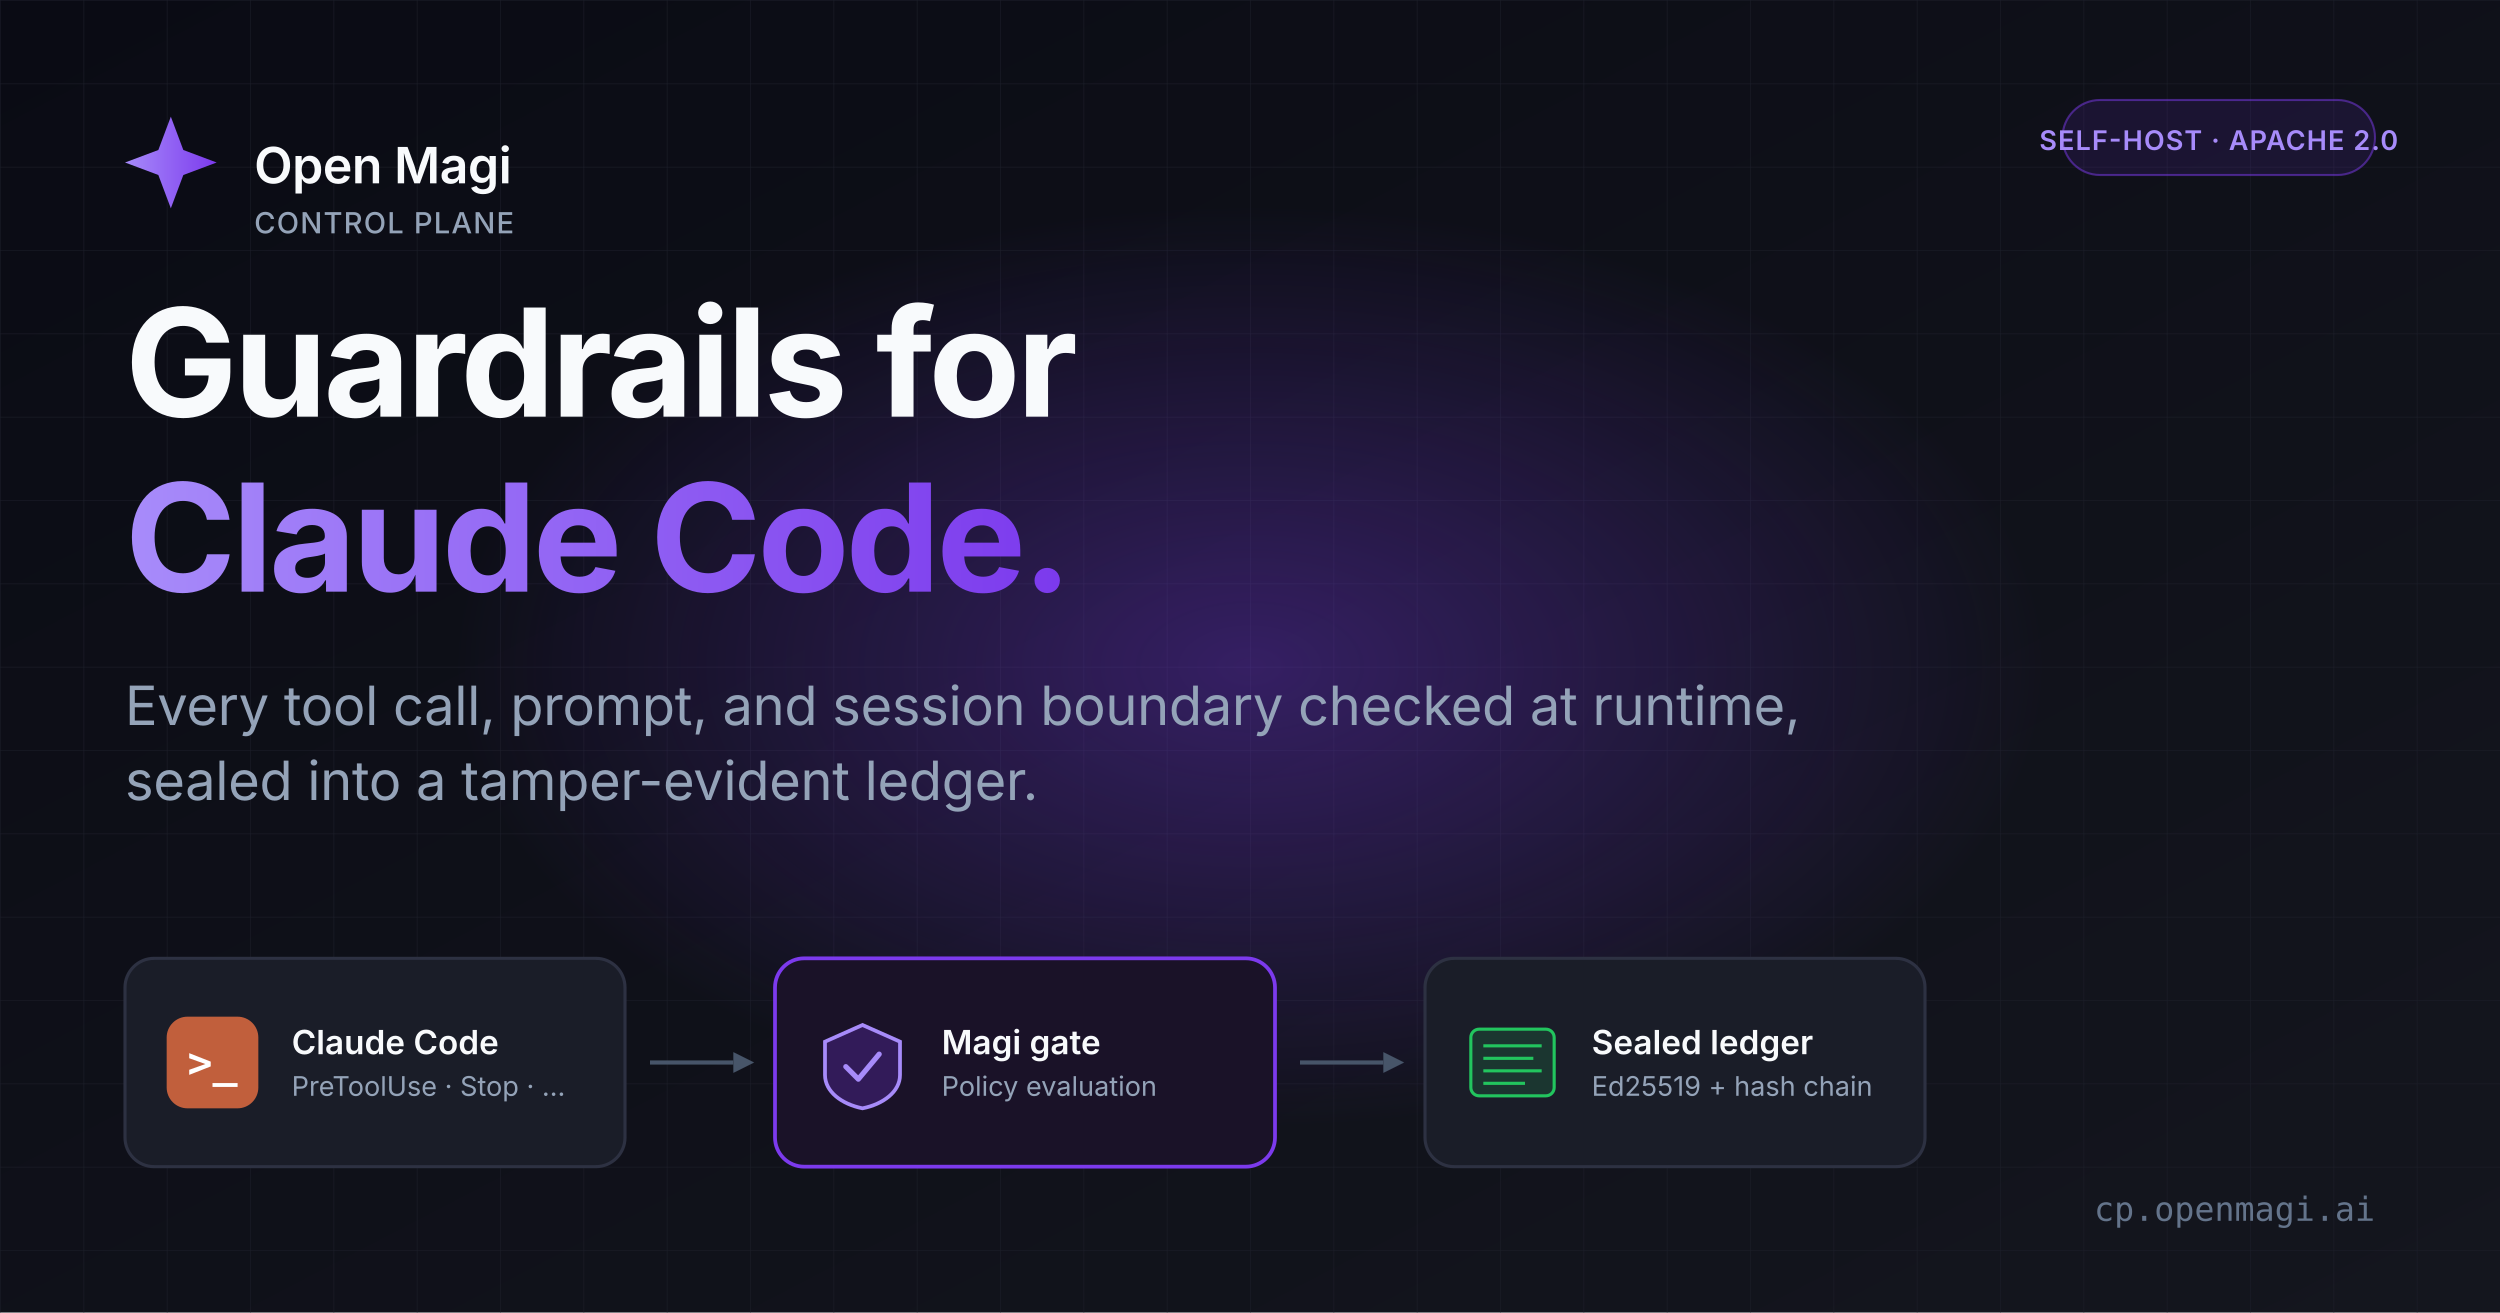
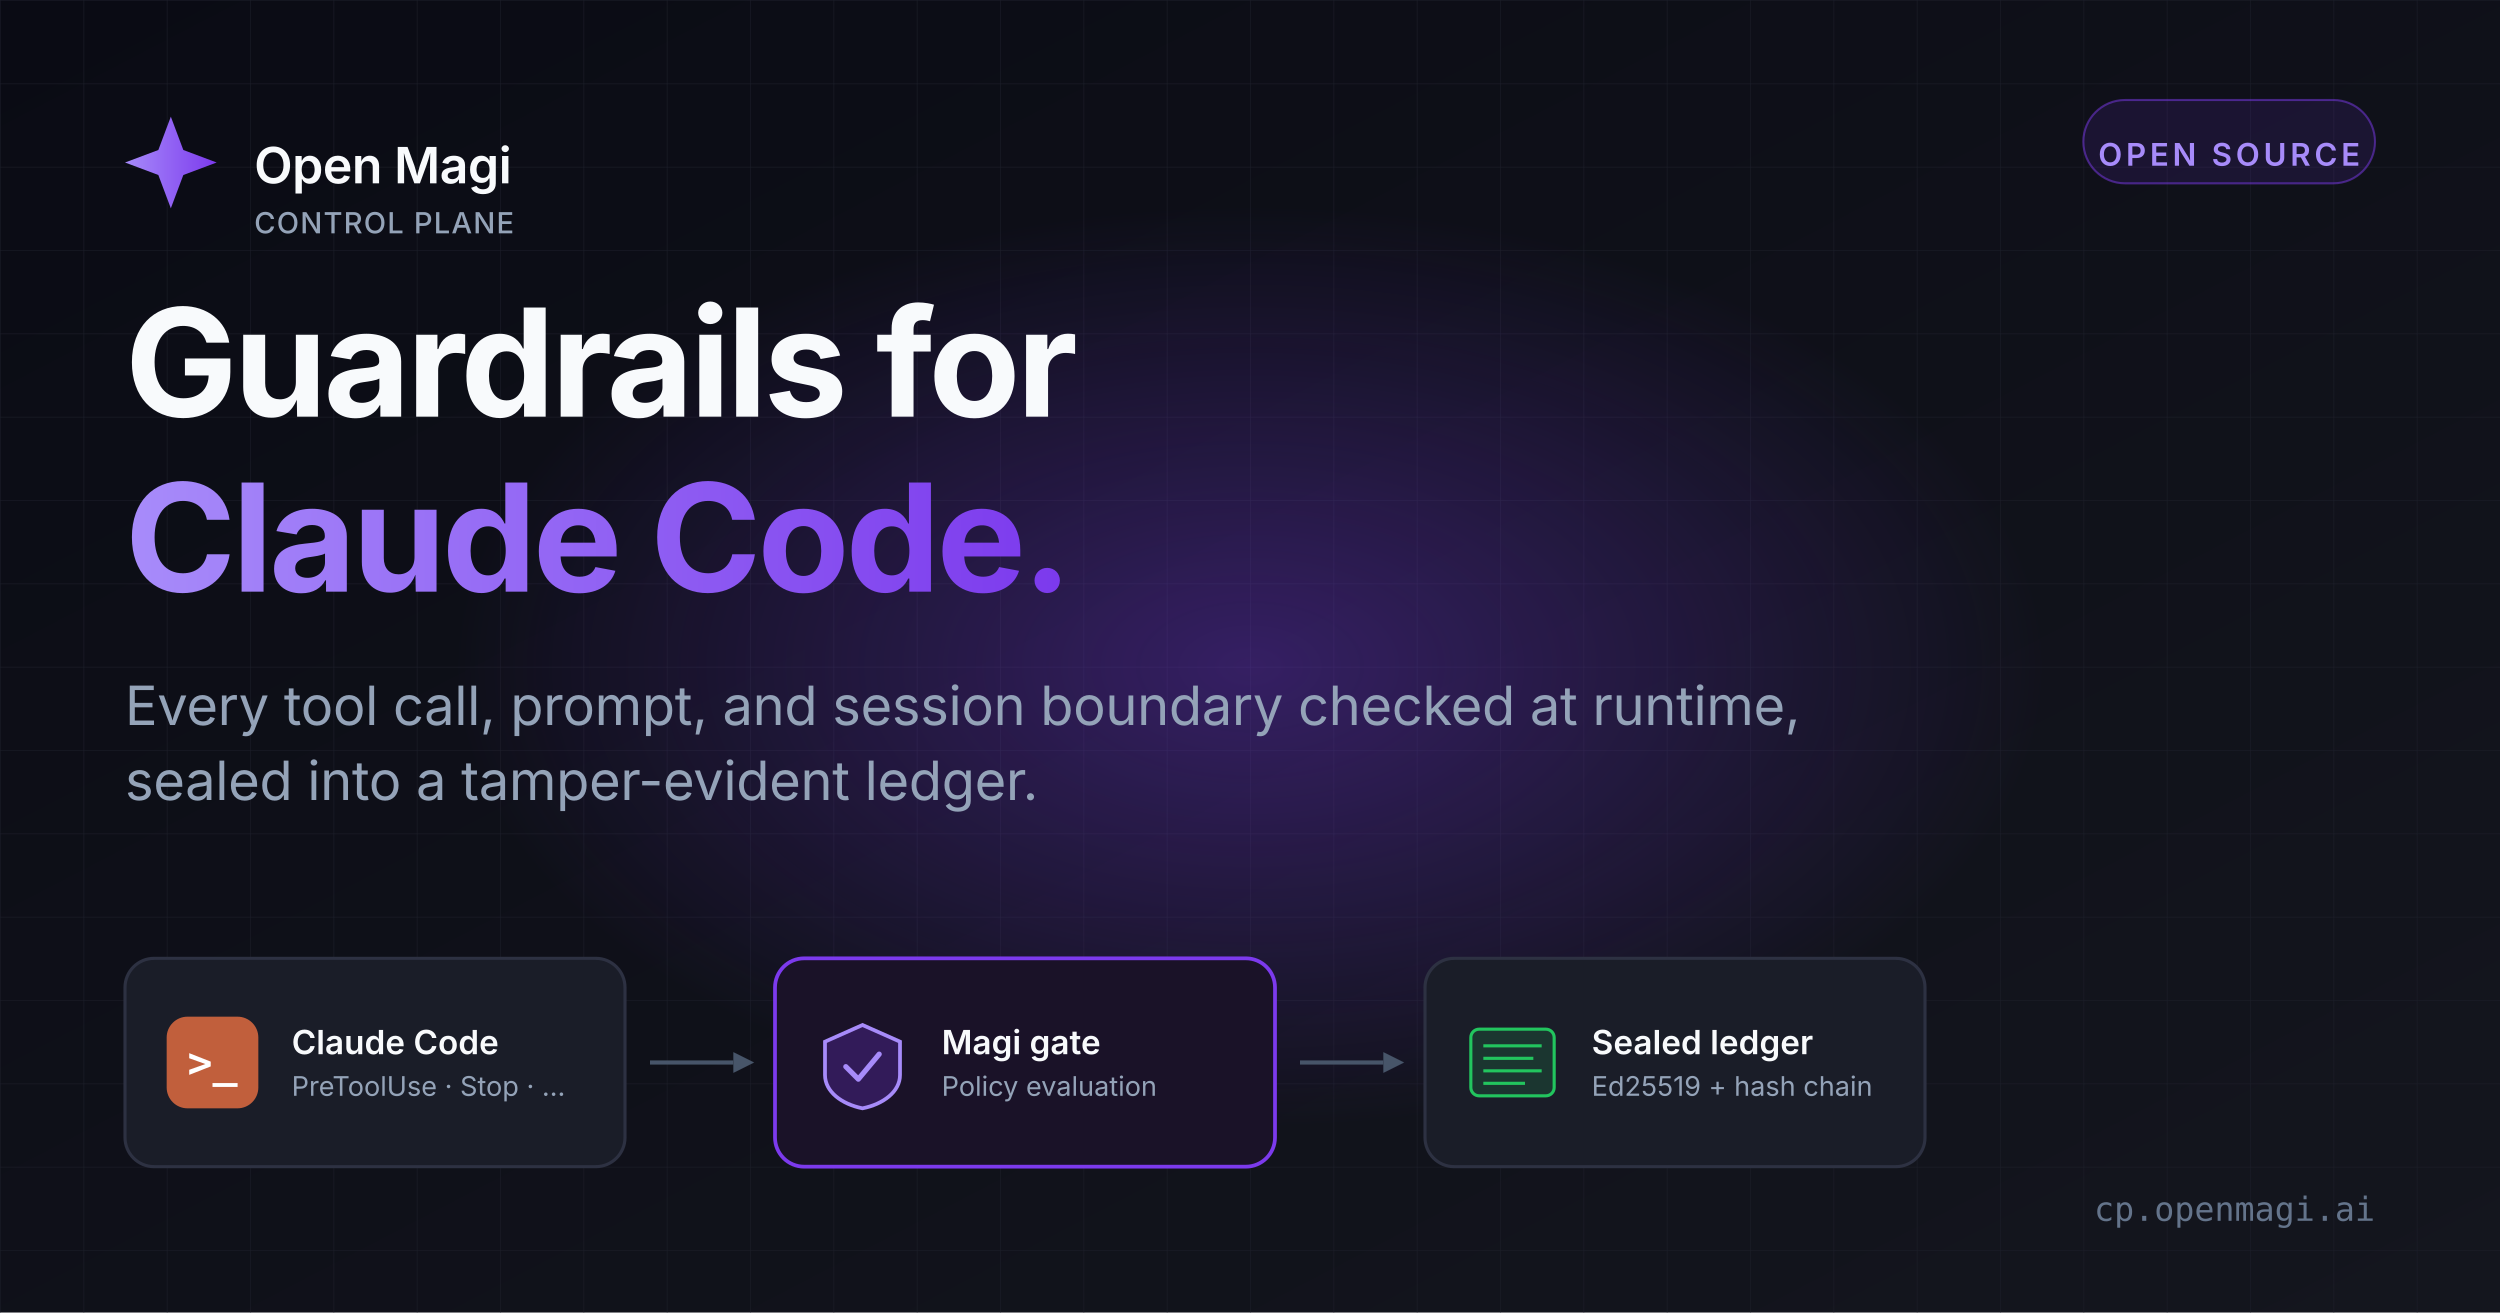
<svg xmlns="http://www.w3.org/2000/svg" width="1200" height="630" viewBox="0 0 1200 630">
  <defs>
    <linearGradient id="bg" x1="0" y1="0" x2="1" y2="1">
      <stop offset="0%" stop-color="#0a0b14" />
      <stop offset="100%" stop-color="#14161e" />
    </linearGradient>
    <linearGradient id="brand" x1="0" y1="0" x2="1" y2="0">
      <stop offset="0%" stop-color="#A78BFA" />
      <stop offset="100%" stop-color="#7C3AED" />
    </linearGradient>
    <radialGradient id="glow" cx="0.5" cy="0.5" r="0.5">
      <stop offset="0%" stop-color="#7C3AED" stop-opacity="0.35" />
      <stop offset="100%" stop-color="#7C3AED" stop-opacity="0" />
    </radialGradient>
    <pattern id="grid" width="40" height="40" patternUnits="userSpaceOnUse">
      <path d="M 40 0 L 0 0 0 40" fill="none" stroke="#1d1f2a" stroke-width="0.5" />
    </pattern>
  </defs>
  <rect width="1200" height="630" fill="url(#bg)" />
  <rect width="1200" height="630" fill="url(#grid)" />
  <ellipse cx="600" cy="320" rx="380" ry="220" fill="url(#glow)" />
  <g transform="translate(60, 56)">
    <g transform="translate(0, 0)">
      <path d="M 22 0 L 28 16 L 44 22 L 28 28 L 22 44 L 16 28 L 0 22 L 16 16 Z" fill="url(#brand)" />
    </g>
    <text x="62" y="32" font-family="Inter, system-ui, sans-serif" font-size="24" font-weight="600" fill="#F8FAFC" letter-spacing="-0.01em">Open Magi</text>
    <text x="62" y="56" font-family="Inter, system-ui, sans-serif" font-size="14" font-weight="500" fill="#94A3B8" letter-spacing="0.04em">CONTROL PLANE</text>
  </g>
  <g transform="translate(1140, 70)">
-     <rect x="-150" y="-22" width="150" height="36" rx="18" fill="#7C3AED" fill-opacity="0.12" stroke="#7C3AED" stroke-opacity="0.5" stroke-width="1" />
-     <text x="-75" y="2" font-family="Inter, system-ui, sans-serif" font-size="13" font-weight="600" text-anchor="middle" fill="#A78BFA" letter-spacing="0.04em">SELF-HOST · APACHE 2.0</text>
+     <rect x="-140" y="-22" width="140" height="40" rx="20" fill="#7C3AED" fill-opacity="0.12" stroke="#7C3AED" stroke-opacity="0.5" stroke-width="1" />
+     <text x="-70" y="4" font-family="Inter, system-ui, sans-serif" font-size="15" font-weight="600" text-anchor="middle" dominant-baseline="middle" fill="#A78BFA" letter-spacing="0.12em">OPEN SOURCE</text>
  </g>
  <g transform="translate(60, 200)">
    <text x="0" y="0" font-family="Inter, system-ui, sans-serif" font-size="72" font-weight="700" fill="#F8FAFC" letter-spacing="-0.025em">Guardrails for</text>
    <text x="0" y="84" font-family="Inter, system-ui, sans-serif" font-size="72" font-weight="700" fill="url(#brand)" letter-spacing="-0.025em">Claude Code.</text>
    <text x="0" y="148" font-family="Inter, system-ui, sans-serif" font-size="26" font-weight="400" fill="#94A3B8" letter-spacing="-0.005em">Every tool call, prompt, and session boundary checked at runtime,</text>
    <text x="0" y="184" font-family="Inter, system-ui, sans-serif" font-size="26" font-weight="400" fill="#94A3B8" letter-spacing="-0.005em">sealed into a tamper-evident ledger.</text>
  </g>
  <g transform="translate(60, 460)">
    <g transform="translate(0, 0)">
      <rect x="0" y="0" width="240" height="100" rx="14" fill="#1a1d28" stroke="#2d3142" stroke-width="1.5" />
      <g transform="translate(20, 28)">
        <rect x="0" y="0" width="44" height="44" rx="10" fill="#C15F3C" />
        <text x="22" y="29" font-family="ui-monospace, Menlo, monospace" font-size="20" font-weight="700" text-anchor="middle" fill="#FFFFFF">&gt;_</text>
      </g>
      <text x="80" y="46" font-family="Inter, system-ui, sans-serif" font-size="16" font-weight="600" fill="#F8FAFC">Claude Code</text>
      <text x="80" y="66" font-family="Inter, system-ui, sans-serif" font-size="13" font-weight="400" fill="#94A3B8">PreToolUse · Stop · ...</text>
    </g>
    <g transform="translate(252, 50)">
      <line x1="0" y1="0" x2="40" y2="0" stroke="#475569" stroke-width="2" />
      <polygon points="40,-5 50,0 40,5" fill="#475569" />
    </g>
    <g transform="translate(312, 0)">
      <rect x="0" y="0" width="240" height="100" rx="14" fill="#1a1228" stroke="#7C3AED" stroke-width="1.8" />
      <g transform="translate(20, 28)">
        <path d="M 22 4 L 40 12 L 40 28 C 40 36 32 42 22 44 C 12 42 4 36 4 28 L 4 12 Z" fill="#7C3AED" fill-opacity="0.25" stroke="#A78BFA" stroke-width="1.8" />
        <path d="M 14 24 L 20 30 L 30 18" fill="none" stroke="#A78BFA" stroke-width="2.5" stroke-linecap="round" stroke-linejoin="round" />
      </g>
      <text x="80" y="46" font-family="Inter, system-ui, sans-serif" font-size="16" font-weight="600" fill="#F8FAFC">Magi gate</text>
      <text x="80" y="66" font-family="Inter, system-ui, sans-serif" font-size="13" font-weight="400" fill="#94A3B8">Policy evaluation</text>
    </g>
    <g transform="translate(564, 50)">
      <line x1="0" y1="0" x2="40" y2="0" stroke="#475569" stroke-width="2" />
      <polygon points="40,-5 50,0 40,5" fill="#475569" />
    </g>
    <g transform="translate(624, 0)">
      <rect x="0" y="0" width="240" height="100" rx="14" fill="#1a1d28" stroke="#2d3142" stroke-width="1.5" />
      <g transform="translate(20, 28)">
        <rect x="2" y="6" width="40" height="32" rx="4" fill="#22C55E" fill-opacity="0.15" stroke="#22C55E" stroke-width="1.5" />
        <line x1="8" y1="14" x2="36" y2="14" stroke="#22C55E" stroke-width="1.5" />
        <line x1="8" y1="20" x2="32" y2="20" stroke="#22C55E" stroke-width="1.5" />
        <line x1="8" y1="26" x2="36" y2="26" stroke="#22C55E" stroke-width="1.5" />
        <line x1="8" y1="32" x2="28" y2="32" stroke="#22C55E" stroke-width="1.5" />
      </g>
      <text x="80" y="46" font-family="Inter, system-ui, sans-serif" font-size="16" font-weight="600" fill="#F8FAFC">Sealed ledger</text>
      <text x="80" y="66" font-family="Inter, system-ui, sans-serif" font-size="13" font-weight="400" fill="#94A3B8">Ed25519 + hash chain</text>
    </g>
  </g>
  <text x="1140" y="586" font-family="ui-monospace, Menlo, monospace" font-size="16" font-weight="500" text-anchor="end" fill="#64748B">cp.openmagi.ai</text>
</svg>
